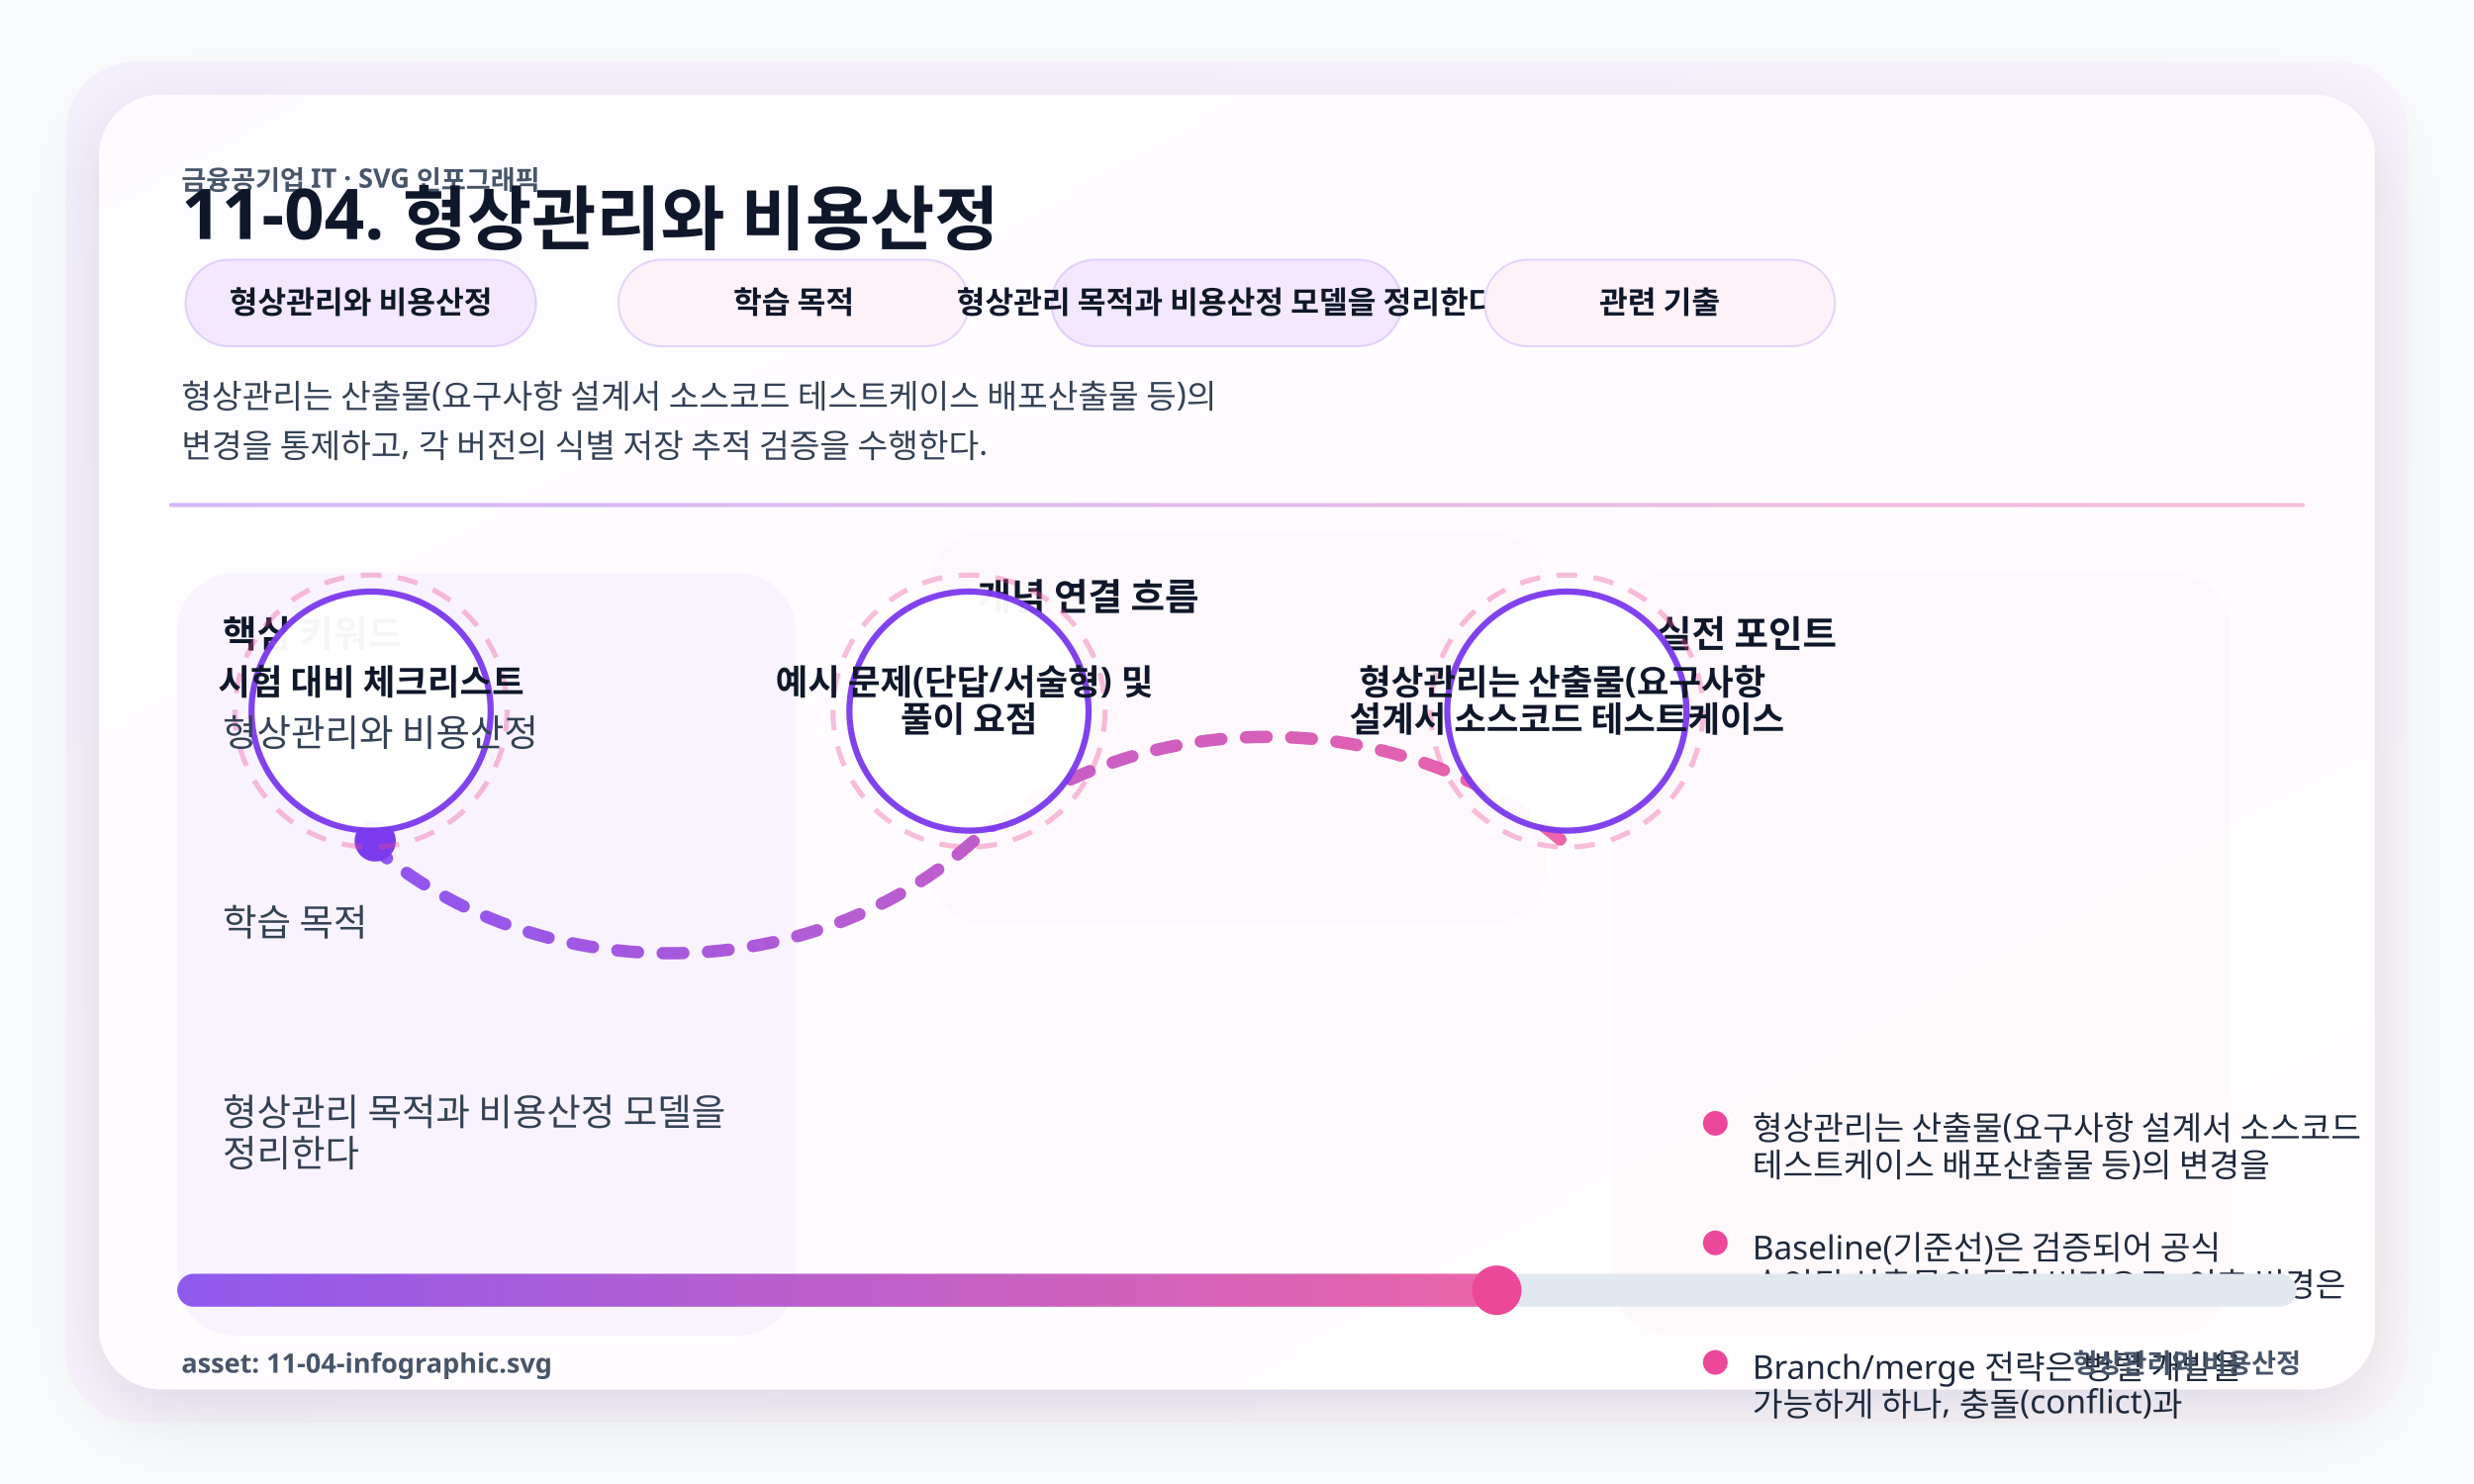
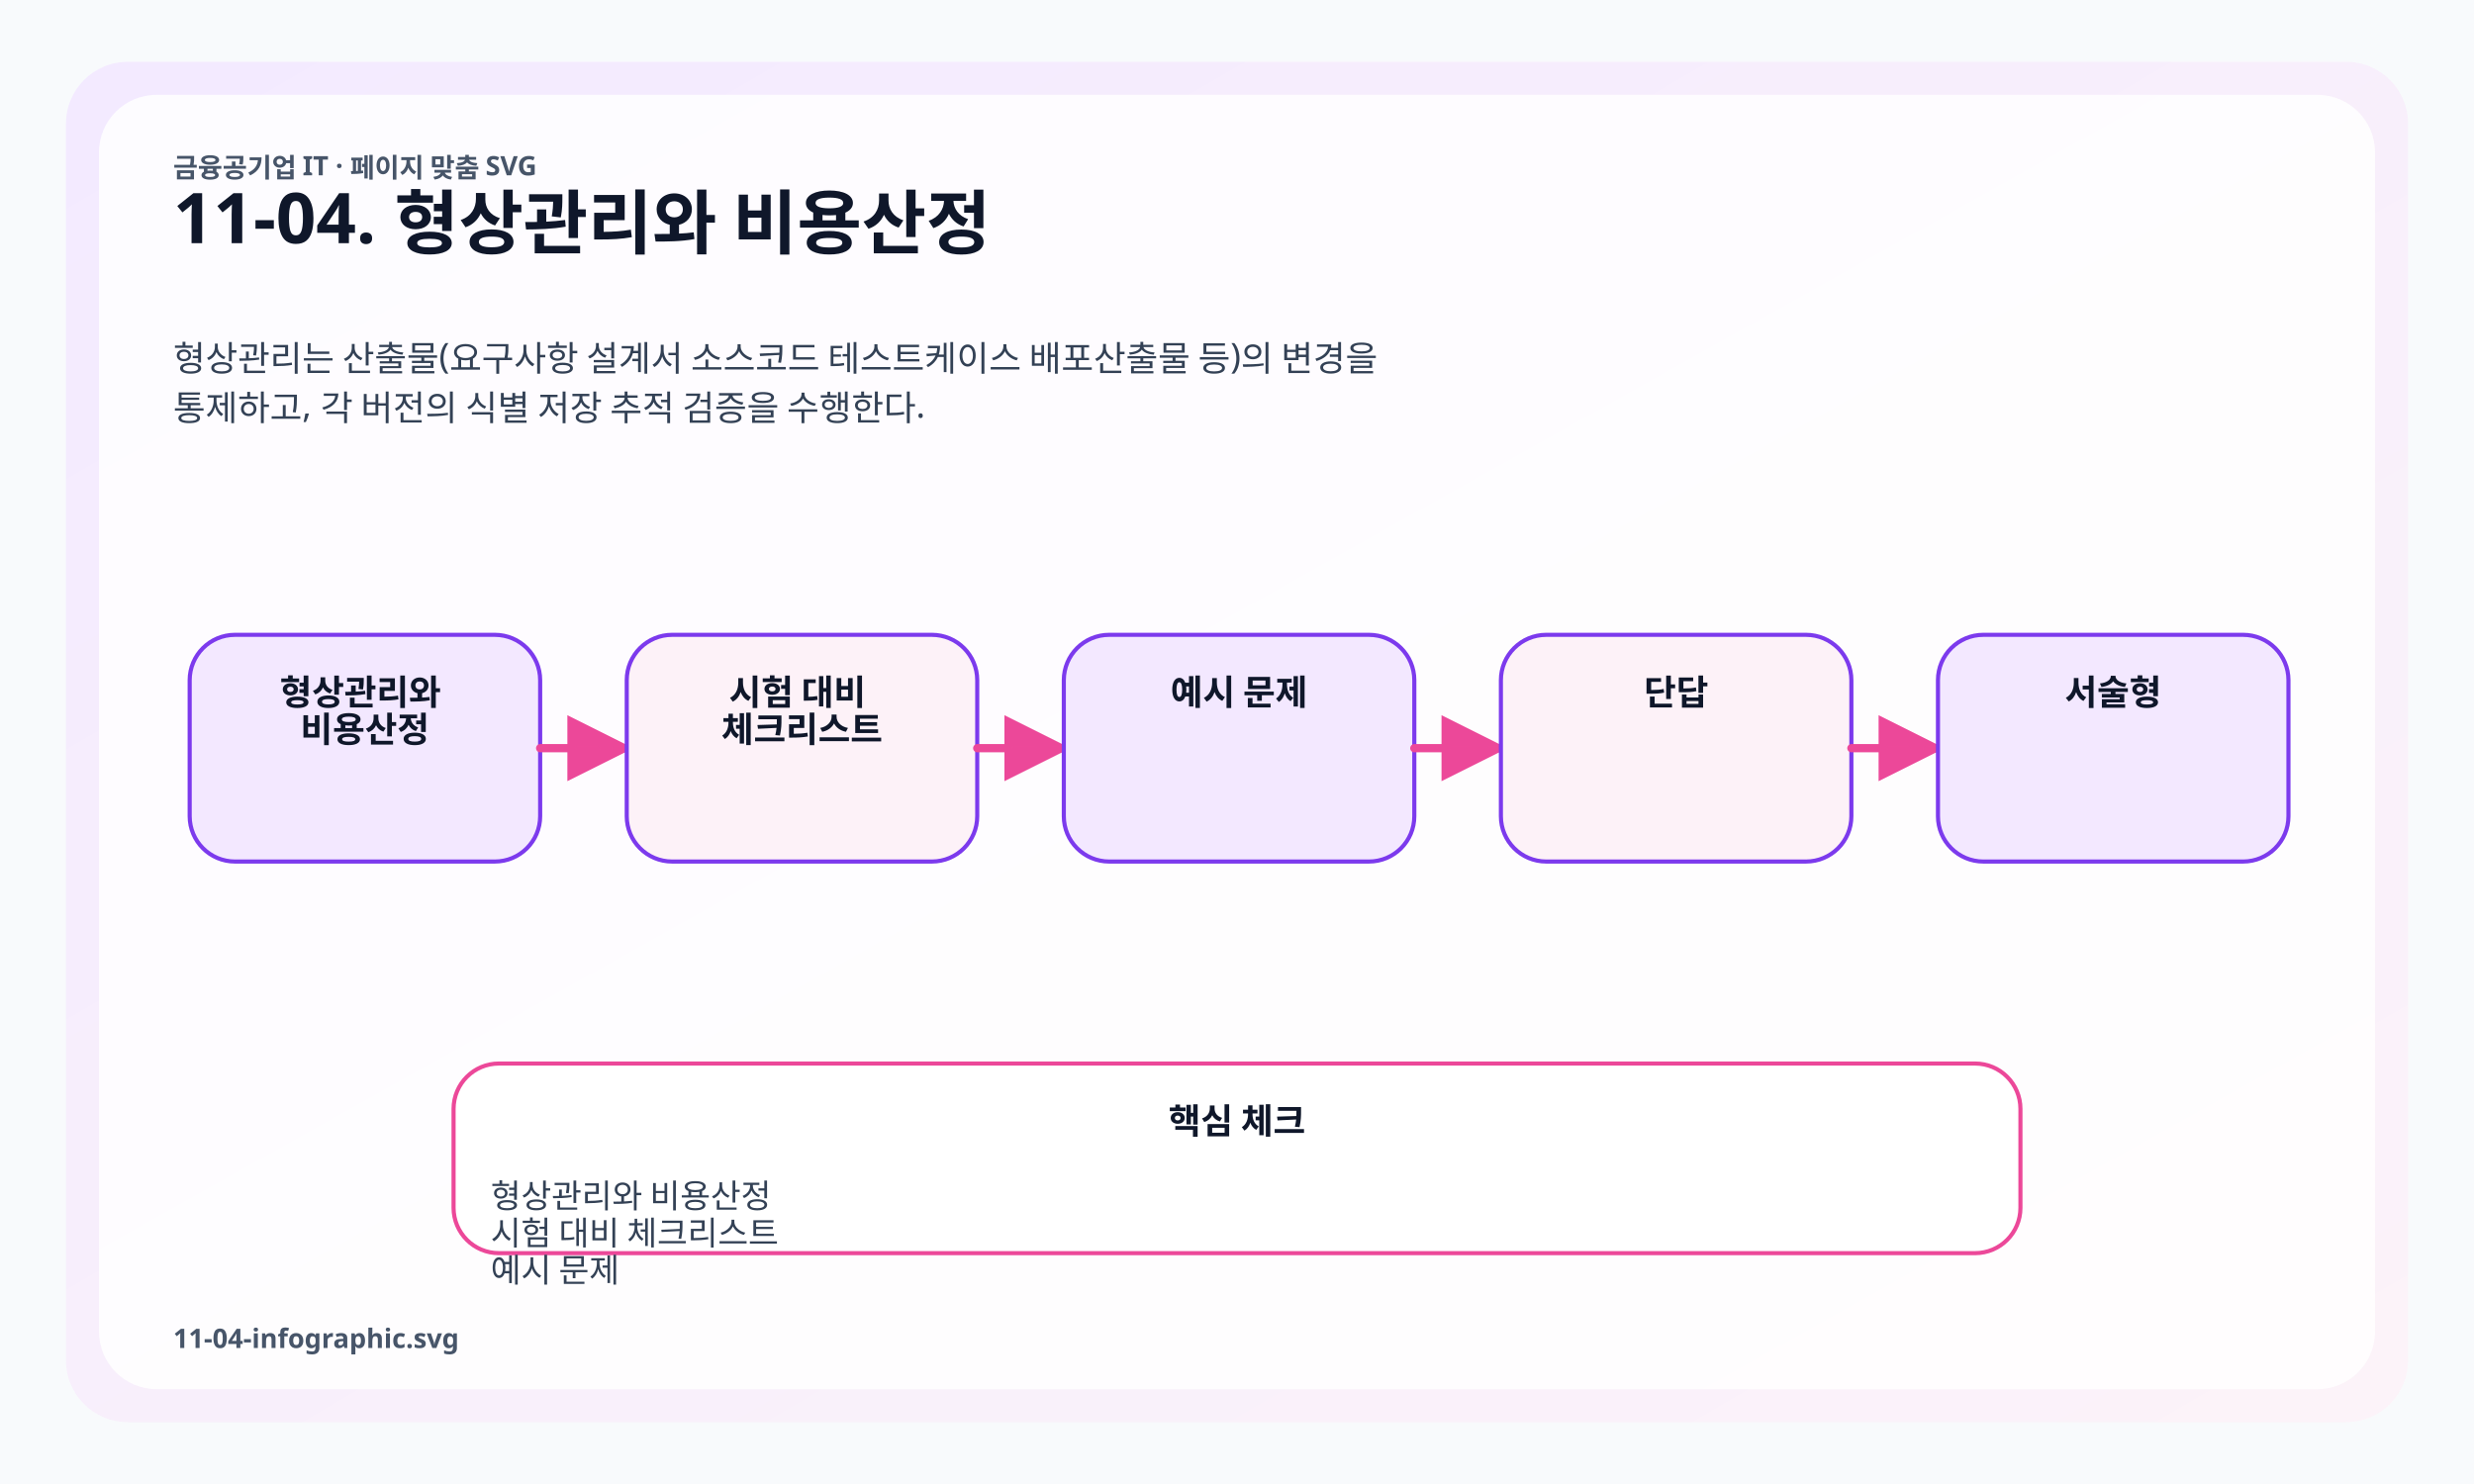
<svg xmlns="http://www.w3.org/2000/svg" width="1200" height="720" viewBox="0 0 1200 720" role="img" aria-labelledby="title desc">
  <defs>
-     <linearGradient id="bg" x1="0" y1="0" x2="1" y2="1">
+     <linearGradient id="grad-11-04-infographic.svg" x1="0" y1="0" x2="1" y2="1">
      <stop offset="0%" stop-color="#f3e8ff" />
      <stop offset="100%" stop-color="#fdf2f8" />
    </linearGradient>
-     <linearGradient id="line" x1="0" y1="0" x2="1" y2="0">
+     <linearGradient id="line-11-04-infographic.svg" x1="0" y1="0" x2="1" y2="0">
      <stop offset="0%" stop-color="#7c3aed" />
      <stop offset="100%" stop-color="#ec4899" />
    </linearGradient>
-     <filter id="shadow" x="-20%" y="-20%" width="140%" height="140%">
-       <feDropShadow dx="0" dy="10" stdDeviation="16" flood-color="#0f172a" flood-opacity="0.12" />
-     </filter>
    <style>
      .title { font: 700 34px 'Pretendard','Noto Sans KR',sans-serif; fill: #0f172a; }
-       .subtitle { font: 500 16px 'Pretendard','Noto Sans KR',sans-serif; fill: #334155; }
-       .section { font: 700 18px 'Pretendard','Noto Sans KR',sans-serif; fill: #0f172a; }
-       .chip { font: 700 15px 'Pretendard','Noto Sans KR',sans-serif; fill: #0f172a; }
-       .body { font: 500 18px 'Pretendard','Noto Sans KR',sans-serif; fill: #334155; }
-       .node { font: 700 17px 'Pretendard','Noto Sans KR',sans-serif; fill: #0f172a; }
-       .focus { font: 500 16px 'Pretendard','Noto Sans KR',sans-serif; fill: #1e293b; }
+       .subtitle { font: 500 17px 'Pretendard','Noto Sans KR',sans-serif; fill: #334155; }
+       .label { font: 700 17px 'Pretendard','Noto Sans KR',sans-serif; fill: #0f172a; }
+       .body { font: 500 16px 'Pretendard','Noto Sans KR',sans-serif; fill: #334155; }
      .small { font: 600 13px 'Pretendard','Noto Sans KR',sans-serif; fill: #475569; }
-       .float1 { animation: float1 7s ease-in-out infinite; }
-       .float2 { animation: float2 8s ease-in-out infinite; }
-       .float3 { animation: float3 9s ease-in-out infinite; }
-       .pulse { animation: pulse 2.4s ease-in-out infinite; transform-origin: center; }
-       @keyframes float1 { 0%,100% { transform: translateY(0px); } 50% { transform: translateY(-8px); } }
-       @keyframes float2 { 0%,100% { transform: translateY(-2px); } 50% { transform: translateY(7px); } }
-       @keyframes float3 { 0%,100% { transform: translateY(2px); } 50% { transform: translateY(-6px); } }
-       @keyframes pulse { 0%,100% { opacity: .55; transform: scale(1); } 50% { opacity: 1; transform: scale(1.35); } }
+       .cap { font: 700 14px 'Pretendard','Noto Sans KR',sans-serif; fill: #0f172a; }
    </style>
  </defs>
  <rect width="1200" height="720" fill="#f8fafc" />
-   <rect x="32" y="30" width="1136" height="660" rx="34" fill="url(#bg)" opacity="0.55" />
-   <rect x="48" y="46" width="1104" height="628" rx="30" fill="white" filter="url(#shadow)" />
-   <rect x="48" y="46" width="1104" height="628" rx="30" fill="url(#bg)" opacity="0.16" />
-   <text class="small" x="88" y="92">금융공기업 IT · SVG 인포그래픽</text>
-   <text class="title" x="88" y="116">
-     <tspan x="88" dy="0">11-04. 형상관리와 비용산정</tspan>
+   <rect x="32" y="30" width="1136" height="660" rx="30" fill="url(#grad-11-04-infographic.svg)" opacity="0.9" />
+   <rect x="48" y="46" width="1104" height="628" rx="28" fill="white" />
+   <rect x="48" y="46" width="1104" height="628" rx="28" fill="url(#grad-11-04-infographic.svg)" opacity="0.14" />
+   <text class="small" x="84" y="86">금융공기업 IT · 페이지 맞춤 SVG</text>
+   <text class="title" x="84" y="118" text-anchor="start">
+     <tspan x="84" dy="0">11-04. 형상관리와 비용산정</tspan>
  </text>
-   <text class="subtitle" x="88" y="198">
-     <tspan x="88" dy="0">형상관리는 산출물(요구사항 설계서 소스코드 테스트케이스 배포산출물 등)의</tspan>
-     <tspan x="88" dy="24">변경을 통제하고, 각 버전의 식별 저장 추적 검증을 수행한다.</tspan>
+   <text class="subtitle" x="84" y="180" text-anchor="start">
+     <tspan x="84" dy="0">형상관리는 산출물(요구사항 설계서 소스코드 테스트케이스 배포산출물 등)의 변경을</tspan>
+     <tspan x="84" dy="24">통제하고, 각 버전의 식별 저장 추적 검증을 수행한다.</tspan>
  </text>
-   <g class="float1">
-     <rect x="90" y="126" width="170" height="42" rx="21" fill="#f3e8ff" stroke="#7c3aed" stroke-opacity="0.18" />
-     <text class="chip" x="175" y="152" text-anchor="middle">형상관리와 비용산정</text>
-   </g>
-   <g class="float2">
-     <rect x="300" y="126" width="170" height="42" rx="21" fill="#fdf2f8" stroke="#7c3aed" stroke-opacity="0.18" />
-     <text class="chip" x="385" y="152" text-anchor="middle">학습 목적</text>
-   </g>
-   <g class="float3">
-     <rect x="510" y="126" width="170" height="42" rx="21" fill="#f3e8ff" stroke="#7c3aed" stroke-opacity="0.18" />
-     <text class="chip" x="595" y="152" text-anchor="middle">형상관리 목적과 비용산정 모델을 정리한다</text>
-   </g>
-   <g class="float1">
-     <rect x="720" y="126" width="170" height="42" rx="21" fill="#fdf2f8" stroke="#7c3aed" stroke-opacity="0.18" />
-     <text class="chip" x="805" y="152" text-anchor="middle">관련 기출</text>
-   </g>
-   <rect x="82" y="244" width="1036" height="2" rx="1" fill="url(#line)" opacity="0.35" />
-   <rect x="86" y="278" width="300" height="370" rx="28" fill="#f3e8ff" opacity="0.42" />
-   <rect x="450" y="258" width="300" height="190" rx="28" fill="#fdf2f8" opacity="0.38" />
-   <rect x="782" y="278" width="300" height="370" rx="28" fill="#fdf2f8" opacity="0.42" />
-   <text class="section" x="108" y="314">핵심 키워드</text>
-   <text class="section" x="474" y="296">개념 연결 흐름</text>
-   <text class="section" x="804" y="314">실전 포인트</text>
-   <path d="M 180 410 C 260 480, 390 480, 470 410 S 680 340, 760 410" fill="none" stroke="url(#line)" stroke-width="6" stroke-linecap="round" opacity="0.85" stroke-dasharray="10 12">
-     <animate attributeName="stroke-dashoffset" from="0" to="-220" dur="8s" repeatCount="indefinite" />
-   </path>
-   <circle cx="182" cy="408" r="10" fill="#7c3aed">
-     <animateMotion dur="8s" repeatCount="indefinite" rotate="auto">
-       <mpath href="#route" />
-     </animateMotion>
-   </circle>
-   <path id="route" d="M 180 410 C 260 480, 390 480, 470 410 S 680 340, 760 410" fill="none" />
-   <g>
-     <circle cx="180" cy="345" r="58" fill="white" stroke="#7c3aed" stroke-width="3" opacity="0.96" />
-     <circle cx="180" cy="345" r="66" fill="none" stroke="#ec4899" stroke-opacity="0.35" stroke-width="2.5" stroke-dasharray="10 8">
-       <animate attributeName="stroke-dashoffset" from="0" to="-180" dur="7s" begin="0.0s" repeatCount="indefinite" />
-     </circle>
-     <text class="node" x="180" text-anchor="middle" y="337">
-       <tspan x="180" text-anchor="middle" dy="0">시험 대비 체크리스트</tspan>
-     </text>
-   </g>
-   <g>
-     <circle cx="470" cy="345" r="58" fill="white" stroke="#7c3aed" stroke-width="3" opacity="0.96" />
-     <circle cx="470" cy="345" r="66" fill="none" stroke="#ec4899" stroke-opacity="0.35" stroke-width="2.5" stroke-dasharray="10 8">
-       <animate attributeName="stroke-dashoffset" from="0" to="-180" dur="7s" begin="0.7s" repeatCount="indefinite" />
-     </circle>
-     <text class="node" x="470" text-anchor="middle" y="337">
-       <tspan x="470" text-anchor="middle" dy="0">예시 문제(단답/서술형) 및</tspan>
-       <tspan x="470" text-anchor="middle" dy="18">풀이 요점</tspan>
-     </text>
-   </g>
-   <g>
-     <circle cx="760" cy="345" r="58" fill="white" stroke="#7c3aed" stroke-width="3" opacity="0.96" />
-     <circle cx="760" cy="345" r="66" fill="none" stroke="#ec4899" stroke-opacity="0.35" stroke-width="2.5" stroke-dasharray="10 8">
-       <animate attributeName="stroke-dashoffset" from="0" to="-180" dur="7s" begin="1.4s" repeatCount="indefinite" />
-     </circle>
-     <text class="node" x="760" text-anchor="middle" y="337">
-       <tspan x="760" text-anchor="middle" dy="0">형상관리는 산출물(요구사항</tspan>
-       <tspan x="760" text-anchor="middle" dy="18">설계서 소스코드 테스트케이스</tspan>
-     </text>
-   </g>
-   <text class="body" x="108" y="362">
-     <tspan x="108" dy="0">형상관리와 비용산정</tspan>
+   <defs>
+     <marker id="arrow" viewBox="0 0 10 10" refX="9" refY="5" markerWidth="8" markerHeight="8" orient="auto-start-reverse">
+       <path d="M 0 0 L 10 5 L 0 10 z" fill="#ec4899" />
+     </marker>
+   </defs>
+   <rect x="92" y="308" width="170" height="110" rx="22" fill="#f3e8ff" stroke="#7c3aed" stroke-width="2" />
+   <text class="label" x="177" y="342" text-anchor="middle">
+     <tspan x="177" dy="0">형상관리와</tspan>
+     <tspan x="177" dy="18">비용산정</tspan>
  </text>
-   <text class="body" x="108" y="454">
-     <tspan x="108" dy="0">학습 목적</tspan>
+   <text class="body" x="110" y="378" text-anchor="start" />
+   <line x1="262" y1="363" x2="304" y2="363" stroke="#ec4899" stroke-width="4" stroke-linecap="round" marker-end="url(#arrow)" />
+   <line x1="262" y1="363" x2="304" y2="363" stroke="#ec4899" stroke-width="2" stroke-linecap="round" stroke-dasharray="10 8" opacity="0.5">
+     <animate attributeName="stroke-dashoffset" from="0" to="-72" dur="4s" repeatCount="indefinite" />
+   </line>
+   <rect x="304" y="308" width="170" height="110" rx="22" fill="#fdf2f8" stroke="#7c3aed" stroke-width="2" />
+   <text class="label" x="389" y="342" text-anchor="middle">
+     <tspan x="389" dy="0">시험 대비</tspan>
+     <tspan x="389" dy="18">체크리스트</tspan>
  </text>
-   <text class="body" x="108" y="546">
-     <tspan x="108" dy="0">형상관리 목적과 비용산정 모델을</tspan>
-     <tspan x="108" dy="20">정리한다</tspan>
+   <text class="body" x="322" y="378" text-anchor="start" />
+   <line x1="474" y1="363" x2="516" y2="363" stroke="#ec4899" stroke-width="4" stroke-linecap="round" marker-end="url(#arrow)" />
+   <line x1="474" y1="363" x2="516" y2="363" stroke="#ec4899" stroke-width="2" stroke-linecap="round" stroke-dasharray="10 8" opacity="0.5">
+     <animate attributeName="stroke-dashoffset" from="0" to="-72" dur="4s" repeatCount="indefinite" />
+   </line>
+   <rect x="516" y="308" width="170" height="110" rx="22" fill="#f3e8ff" stroke="#7c3aed" stroke-width="2" />
+   <text class="label" x="601" y="342" text-anchor="middle">
+     <tspan x="601" dy="0">예시 문제</tspan>
  </text>
-   <circle cx="832" cy="545" r="6" fill="#ec4899" class="pulse" style="animation-delay:0.0s" />
-   <text class="focus" x="850" y="553">
-     <tspan x="850" dy="0">형상관리는 산출물(요구사항 설계서 소스코드</tspan>
-     <tspan x="850" dy="18">테스트케이스 배포산출물 등)의 변경을</tspan>
+   <text class="body" x="534" y="378" text-anchor="start" />
+   <line x1="686" y1="363" x2="728" y2="363" stroke="#ec4899" stroke-width="4" stroke-linecap="round" marker-end="url(#arrow)" />
+   <line x1="686" y1="363" x2="728" y2="363" stroke="#ec4899" stroke-width="2" stroke-linecap="round" stroke-dasharray="10 8" opacity="0.5">
+     <animate attributeName="stroke-dashoffset" from="0" to="-72" dur="4s" repeatCount="indefinite" />
+   </line>
+   <rect x="728" y="308" width="170" height="110" rx="22" fill="#fdf2f8" stroke="#7c3aed" stroke-width="2" />
+   <text class="label" x="813" y="342" text-anchor="middle">
+     <tspan x="813" dy="0">단답</tspan>
  </text>
-   <circle cx="832" cy="603" r="6" fill="#ec4899" class="pulse" style="animation-delay:0.45s" />
-   <text class="focus" x="850" y="611">
-     <tspan x="850" dy="0">Baseline(기준선)은 검증되어 공식</tspan>
-     <tspan x="850" dy="18">승인된 산출물의 특정 버전으로, 이후 변경은</tspan>
+   <text class="body" x="746" y="378" text-anchor="start" />
+   <line x1="898" y1="363" x2="940" y2="363" stroke="#ec4899" stroke-width="4" stroke-linecap="round" marker-end="url(#arrow)" />
+   <line x1="898" y1="363" x2="940" y2="363" stroke="#ec4899" stroke-width="2" stroke-linecap="round" stroke-dasharray="10 8" opacity="0.5">
+     <animate attributeName="stroke-dashoffset" from="0" to="-72" dur="4s" repeatCount="indefinite" />
+   </line>
+   <rect x="940" y="308" width="170" height="110" rx="22" fill="#f3e8ff" stroke="#7c3aed" stroke-width="2" />
+   <text class="label" x="1025" y="342" text-anchor="middle">
+     <tspan x="1025" dy="0">서술형</tspan>
  </text>
-   <circle cx="832" cy="661" r="6" fill="#ec4899" class="pulse" style="animation-delay:0.9s" />
-   <text class="focus" x="850" y="669">
-     <tspan x="850" dy="0">Branch/merge 전략은 병렬 개발을</tspan>
-     <tspan x="850" dy="18">가능하게 하나, 충돌(conflict)과</tspan>
+   <text class="body" x="958" y="378" text-anchor="start" />
+   <rect x="220" y="516" width="760" height="92" rx="22" fill="#ffffff" stroke="#ec4899" stroke-width="2" />
+   <text class="label" x="600" y="550" text-anchor="middle">
+     <tspan x="600" dy="0">핵심 체크</tspan>
  </text>
-   <rect x="86" y="618" width="1028" height="16" rx="8" fill="#e2e8f0" />
-   <rect x="86" y="618" width="640" height="16" rx="8" fill="url(#line)" opacity="0.82">
-     <animate attributeName="width" values="420;860;420" dur="10s" repeatCount="indefinite" />
-   </rect>
-   <circle cx="726" cy="626" r="12" fill="#ec4899" class="pulse" />
-   <text class="small" x="88" y="666">asset: 11-04-infographic.svg</text>
-   <text class="small" x="1116" y="666" text-anchor="end">형상관리와 비용산정</text>
+   <text class="body" x="238" y="586" text-anchor="start">
+     <tspan x="238" dy="0">형상관리와 비용산정</tspan>
+     <tspan x="238" dy="18">시험 대비 체크리스트</tspan>
+     <tspan x="238" dy="18">예시 문제</tspan>
+   </text>
+   <text class="small" x="84" y="654">11-04-infographic.svg</text>
</svg>
